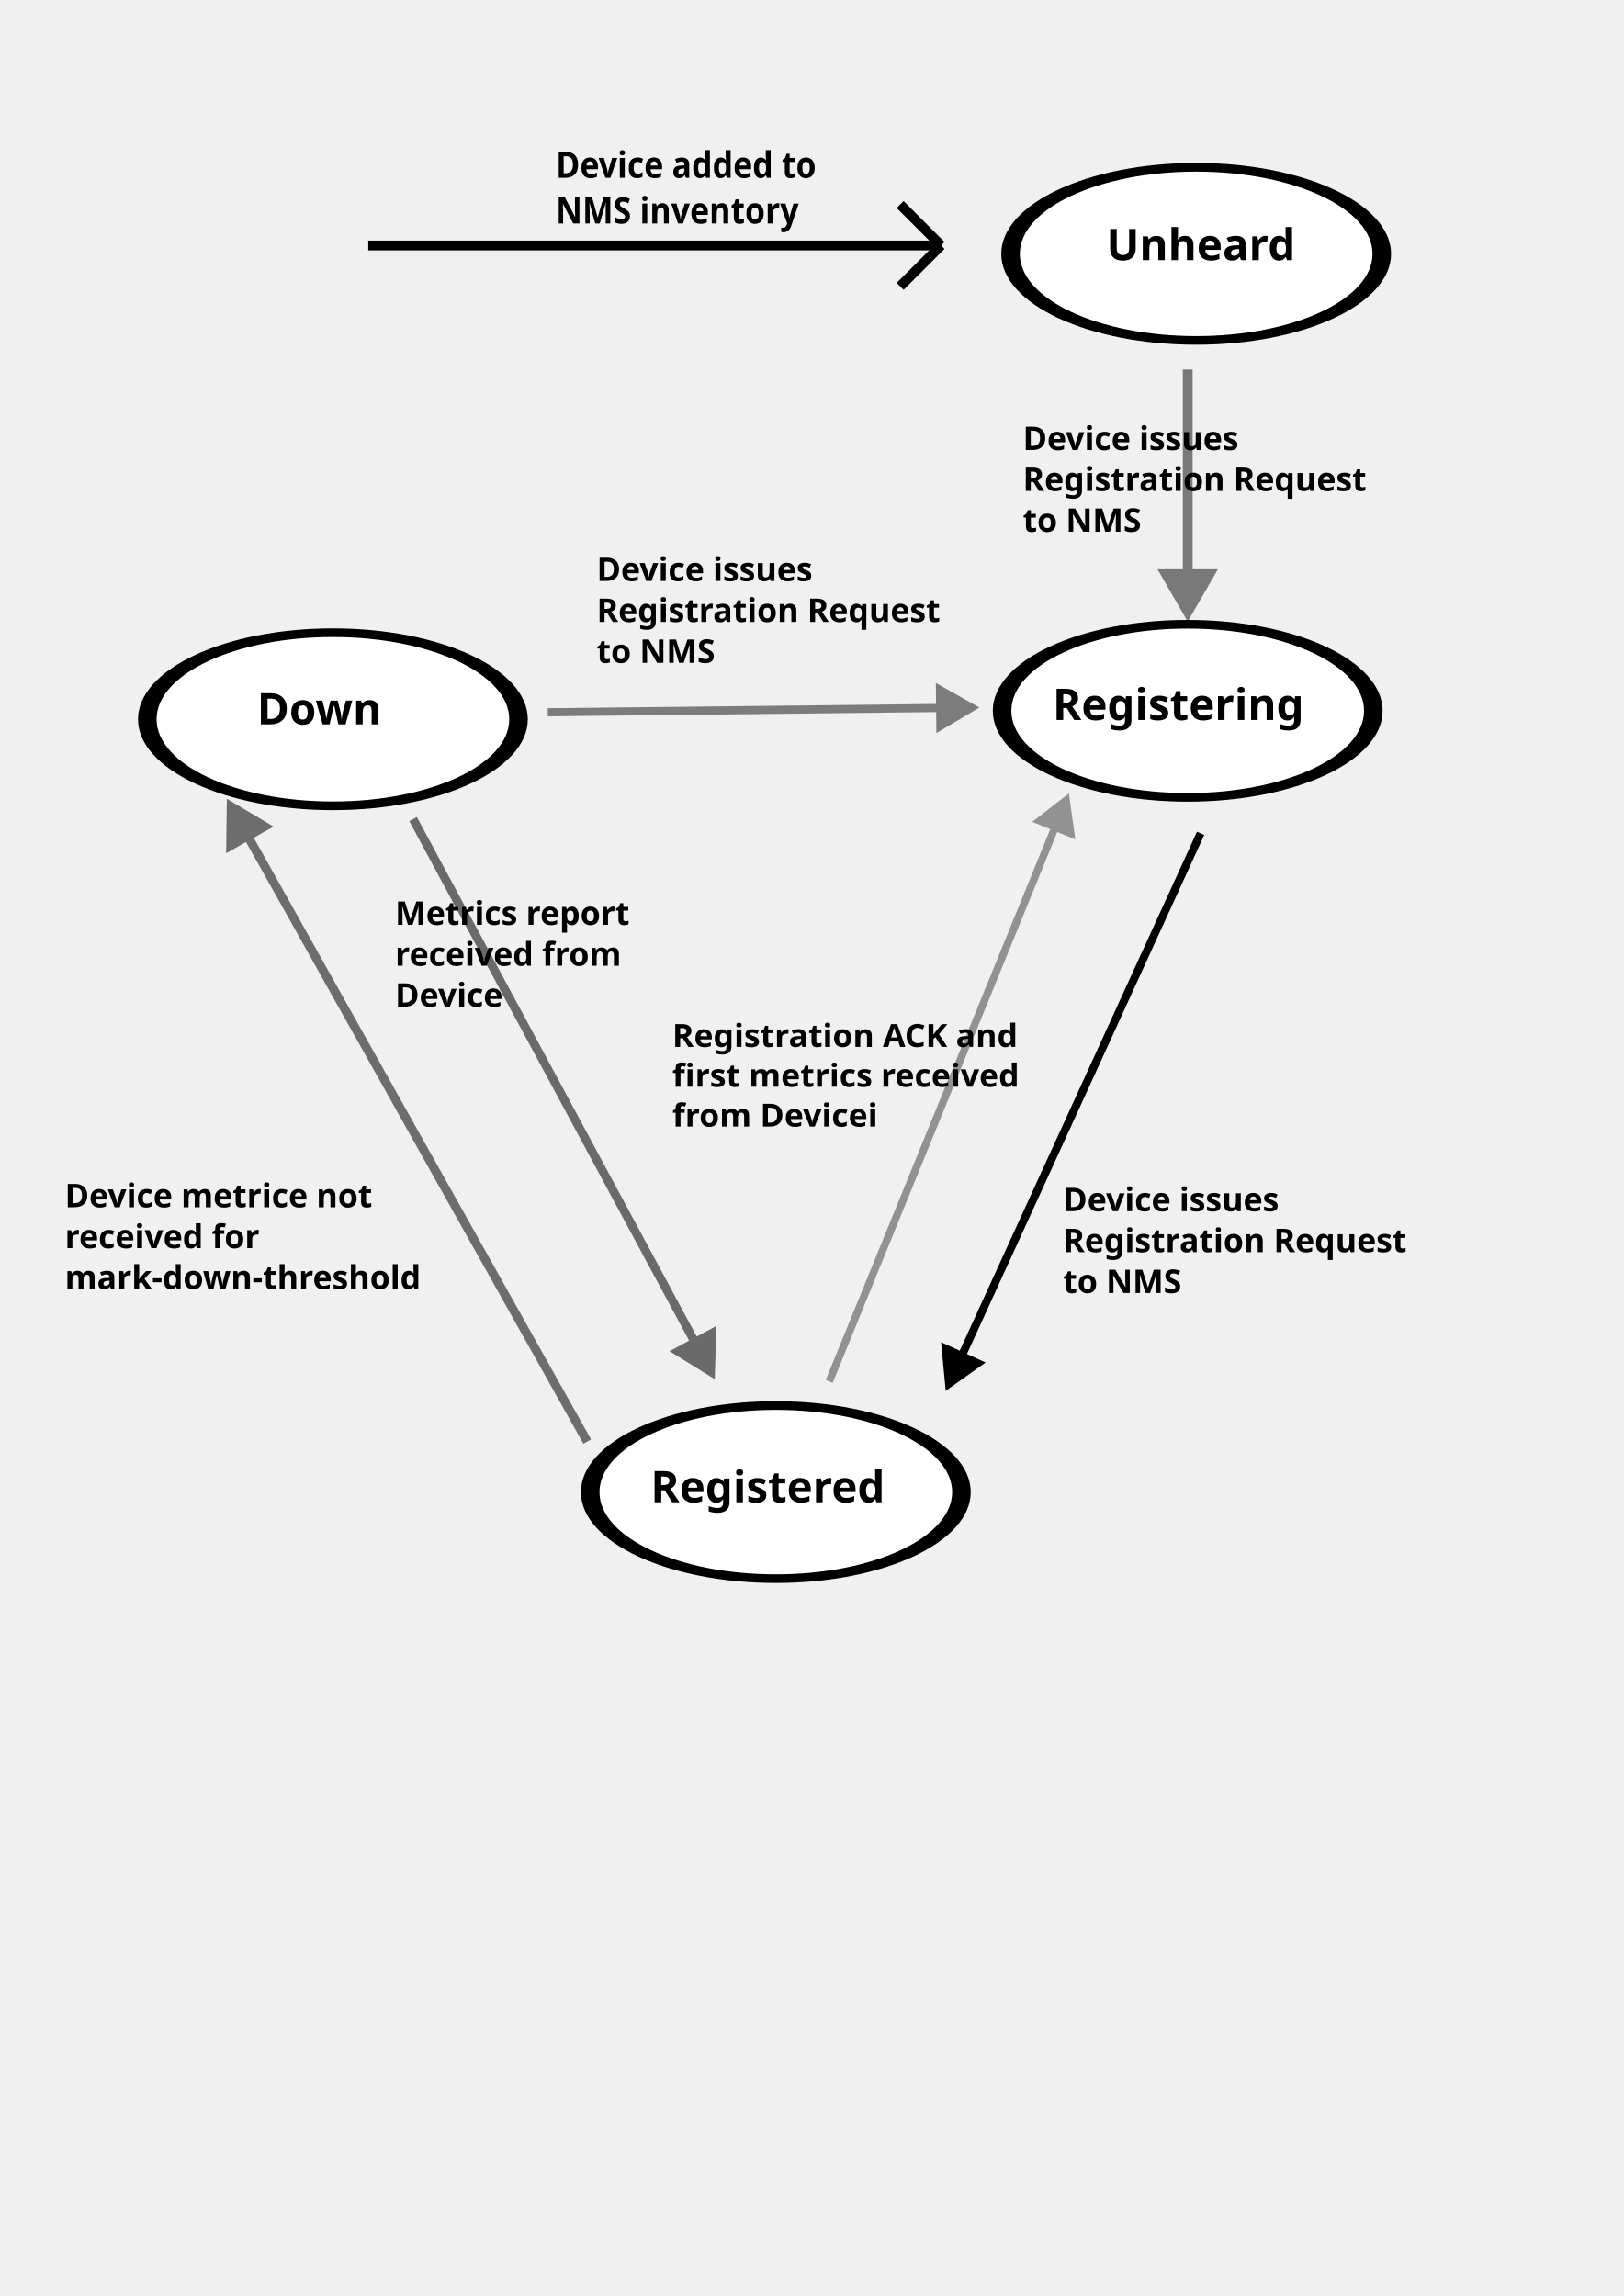
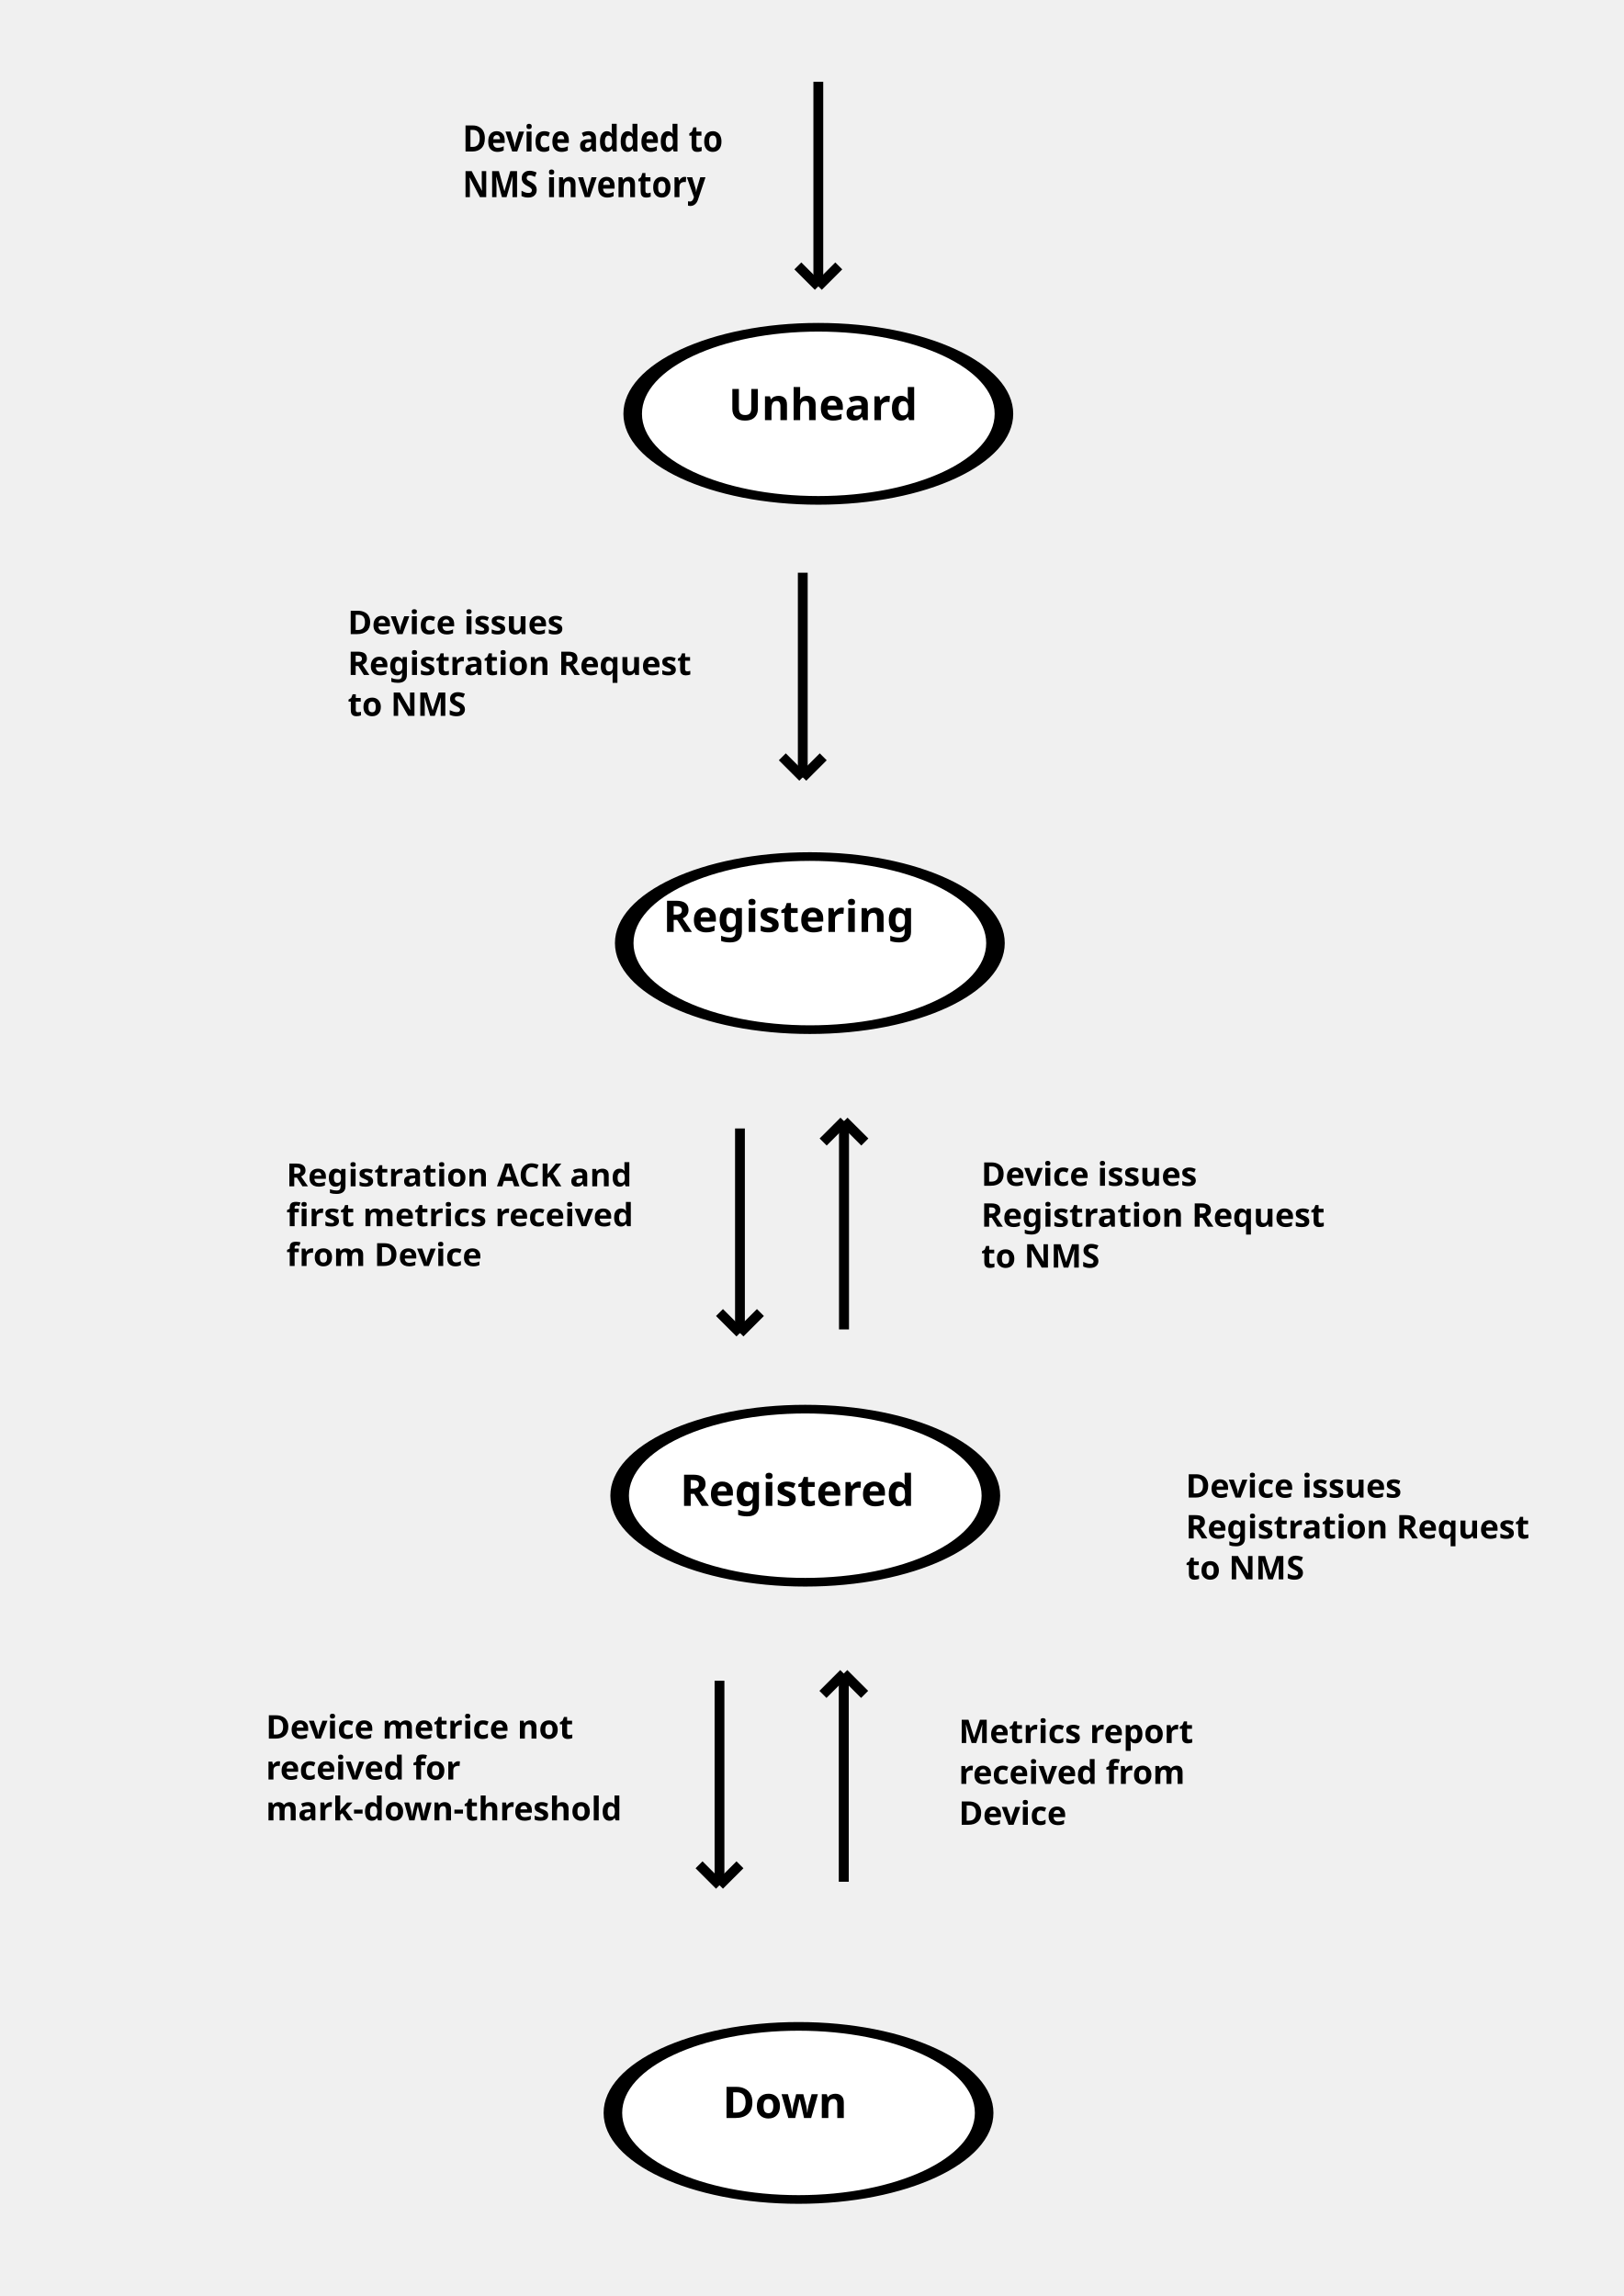
<svg xmlns="http://www.w3.org/2000/svg" xmlns:xlink="http://www.w3.org/1999/xlink" width="8.268in" height="11.693in" viewBox="0 0 210 297" version="1.1" id="svg5">
  <defs id="defs2">
    <linearGradient id="linearGradient17879">
      <stop style="stop-color:#000000;stop-opacity:1;" offset="0" id="stop17875" />
      <stop style="stop-color:#000000;stop-opacity:0;" offset="1" id="stop17877" />
    </linearGradient>
-     <marker style="overflow:visible" id="TriangleStart" refX="0" refY="0" orient="auto-start-reverse" markerWidth="5.324" markerHeight="6.155" viewBox="0 0 5.324 6.155" preserveAspectRatio="xMidYMid">
-       <path transform="scale(0.5)" style="fill:context-stroke;fill-rule:evenodd;stroke:context-stroke;stroke-width:1pt" d="M 5.77,0 -2.88,5 V -5 Z" id="path135" />
-     </marker>
    <linearGradient id="linearGradient7779">
      <stop style="stop-color:#000000;stop-opacity:1;" offset="0" id="stop7777" />
    </linearGradient>
    <symbol id="Connector">
      <circle cx="75" cy="75" r="20" style="stroke-width:2" id="circle7559" />
    </symbol>
    <symbol id="CommunicationLink">
      <path d="M 65,25 V 85 L 85,65 v 60" style="fill:none;stroke-width:2" id="path332" />
    </symbol>
-     <marker style="overflow:visible" id="TriangleStart-3-0" refX="0" refY="0" orient="auto-start-reverse" markerWidth="5.324" markerHeight="6.155" viewBox="0 0 5.324 6.155" preserveAspectRatio="xMidYMid">
-       <path transform="scale(0.5)" style="fill:context-stroke;fill-rule:evenodd;stroke:context-stroke;stroke-width:1pt" d="M 5.77,0 -2.88,5 V -5 Z" id="path135-7-5" />
-     </marker>
-     <marker style="overflow:visible" id="TriangleStart-3-0-2" refX="0" refY="0" orient="auto-start-reverse" markerWidth="5.324" markerHeight="6.155" viewBox="0 0 5.324 6.155" preserveAspectRatio="xMidYMid">
-       <path transform="scale(0.5)" style="fill:context-stroke;fill-rule:evenodd;stroke:context-stroke;stroke-width:1pt" d="M 5.77,0 -2.88,5 V -5 Z" id="path135-7-5-1" />
-     </marker>
-     <marker style="overflow:visible" id="TriangleStart-3-0-8" refX="0" refY="0" orient="auto-start-reverse" markerWidth="5.324" markerHeight="6.155" viewBox="0 0 5.324 6.155" preserveAspectRatio="xMidYMid">
-       <path transform="scale(0.5)" style="fill:context-stroke;fill-rule:evenodd;stroke:context-stroke;stroke-width:1pt" d="M 5.77,0 -2.88,5 V -5 Z" id="path135-7-5-9" />
-     </marker>
    <linearGradient xlink:href="#linearGradient17879" id="linearGradient17943" x1="102.338" y1="139.287" x2="152.212" y2="139.287" gradientUnits="userSpaceOnUse" />
-     <marker style="overflow:visible" id="TriangleStart-3-0-2-0" refX="0" refY="0" orient="auto-start-reverse" markerWidth="5.324" markerHeight="6.155" viewBox="0 0 5.324 6.155" preserveAspectRatio="xMidYMid">
-       <path transform="scale(0.5)" style="fill:context-stroke;fill-rule:evenodd;stroke:context-stroke;stroke-width:1pt" d="M 5.77,0 -2.88,5 V -5 Z" id="path135-7-5-1-6" />
-     </marker>
  </defs>
  <g id="layer1">
-     <use xlink:href="#Connector" style="fill:#ffffff;stroke:#000000" id="use10746-6-0" transform="matrix(1.200388,0,0,0.5598138,10.3087,151.0275)" />
-     <use xlink:href="#Connector" style="fill:#ffffff;stroke:#000000" id="use10746-6-09" transform="matrix(1.200388,0,0,0.5598138,-46.97508,51.0545)" />
-     <use xlink:href="#Connector" style="fill:#ffffff;stroke:#000000" id="use10746-6" transform="matrix(1.200388,0,0,0.5598138,63.57897,49.95991)" />
-     <use xlink:href="#Connector" style="fill:#ffffff;stroke:#000000" id="use10746-6-4" transform="matrix(1.200388,0,0,0.5598138,64.67357,-9.148196)" />
-     <rect style="fill:none;fill-opacity:1;stroke-width:0.265" id="rect1253" width="45.421" height="22.534" x="57.809" y="116.326" />
-     <text xml:space="preserve" style="font-style:normal;font-variant:normal;font-weight:bold;font-stretch:normal;font-size:5.644px;font-family:sans-serif;-inkscape-font-specification:'sans-serif, Bold';font-variant-ligatures:normal;font-variant-caps:normal;font-variant-numeric:normal;font-variant-east-asian:normal;fill:#000000;stroke-width:0.265" x="143.099" y="33.652" id="text720">
-       <tspan id="tspan718" style="font-style:normal;font-variant:normal;font-weight:bold;font-stretch:normal;font-size:5.644px;font-family:sans-serif;-inkscape-font-specification:'sans-serif, Bold';font-variant-ligatures:normal;font-variant-caps:normal;font-variant-numeric:normal;font-variant-east-asian:normal;stroke-width:0.265" x="143.099" y="33.652">Unheard</tspan>
+     <use xlink:href="#Connector" style="fill:#ffffff;stroke:#000000" id="use10746-6-0" transform="matrix(1.200388,0,0,0.5598138,14.11619,151.4887)" />
+     <use xlink:href="#Connector" style="fill:#ffffff;stroke:#000000" id="use10746-6-09" transform="matrix(1.200388,0,0,0.5598138,13.24462,231.3322)" />
+     <use xlink:href="#Connector" style="fill:#ffffff;stroke:#000000" id="use10746-6" transform="matrix(1.200388,0,0,0.5598138,14.70961,80.00912)" />
+     <use xlink:href="#Connector" style="fill:#ffffff;stroke:#000000" id="use10746-6-4" transform="matrix(1.200388,0,0,0.5598138,15.8042,11.54358)" />
+     <rect style="fill:none;fill-opacity:1;stroke-width:0.265" id="rect1253" width="45.421" height="22.534" x="66.516" y="208.8" />
+     <text xml:space="preserve" style="font-style:normal;font-variant:normal;font-weight:bold;font-stretch:normal;font-size:5.644px;font-family:sans-serif;-inkscape-font-specification:'sans-serif, Bold';font-variant-ligatures:normal;font-variant-caps:normal;font-variant-numeric:normal;font-variant-east-asian:normal;fill:#000000;stroke-width:0.265" x="94.23" y="54.344" id="text720">
+       <tspan id="tspan718" style="font-style:normal;font-variant:normal;font-weight:bold;font-stretch:normal;font-size:5.644px;font-family:sans-serif;-inkscape-font-specification:'sans-serif, Bold';font-variant-ligatures:normal;font-variant-caps:normal;font-variant-numeric:normal;font-variant-east-asian:normal;stroke-width:0.265" x="94.23" y="54.344">Unheard</tspan>
    </text>
-     <text xml:space="preserve" style="font-style:normal;font-variant:normal;font-weight:bold;font-stretch:normal;font-size:5.644px;font-family:sans-serif;-inkscape-font-specification:'sans-serif, Bold';font-variant-ligatures:normal;font-variant-caps:normal;font-variant-numeric:normal;font-variant-east-asian:normal;fill:#000000;stroke-width:0.265" x="136.149" y="93.134" id="text720-1">
-       <tspan id="tspan718-0" style="font-style:normal;font-variant:normal;font-weight:bold;font-stretch:normal;font-size:5.644px;font-family:sans-serif;-inkscape-font-specification:'sans-serif, Bold';font-variant-ligatures:normal;font-variant-caps:normal;font-variant-numeric:normal;font-variant-east-asian:normal;stroke-width:0.265" x="136.149" y="93.134">Registering</tspan>
+     <text xml:space="preserve" style="font-style:normal;font-variant:normal;font-weight:bold;font-stretch:normal;font-size:5.644px;font-family:sans-serif;-inkscape-font-specification:'sans-serif, Bold';font-variant-ligatures:normal;font-variant-caps:normal;font-variant-numeric:normal;font-variant-east-asian:normal;fill:#000000;stroke-width:0.265" x="85.766" y="120.543" id="text720-1">
+       <tspan id="tspan718-0" style="font-style:normal;font-variant:normal;font-weight:bold;font-stretch:normal;font-size:5.644px;font-family:sans-serif;-inkscape-font-specification:'sans-serif, Bold';font-variant-ligatures:normal;font-variant-caps:normal;font-variant-numeric:normal;font-variant-east-asian:normal;stroke-width:0.265" x="85.766" y="120.543">Registering</tspan>
    </text>
-     <text xml:space="preserve" style="font-style:normal;font-variant:normal;font-weight:bold;font-stretch:normal;font-size:5.644px;font-family:sans-serif;-inkscape-font-specification:'sans-serif, Bold';font-variant-ligatures:normal;font-variant-caps:normal;font-variant-numeric:normal;font-variant-east-asian:normal;fill:#000000;stroke-width:0.265" x="84.161" y="194.327" id="text720-6">
-       <tspan id="tspan718-7" style="font-style:normal;font-variant:normal;font-weight:bold;font-stretch:normal;font-size:5.644px;font-family:sans-serif;-inkscape-font-specification:'sans-serif, Bold';font-variant-ligatures:normal;font-variant-caps:normal;font-variant-numeric:normal;font-variant-east-asian:normal;stroke-width:0.265" x="84.161" y="194.327">Registered</tspan>
+     <text xml:space="preserve" style="font-style:normal;font-variant:normal;font-weight:bold;font-stretch:normal;font-size:5.644px;font-family:sans-serif;-inkscape-font-specification:'sans-serif, Bold';font-variant-ligatures:normal;font-variant-caps:normal;font-variant-numeric:normal;font-variant-east-asian:normal;fill:#000000;stroke-width:0.265" x="87.968" y="194.788" id="text720-6">
+       <tspan id="tspan718-7" style="font-style:normal;font-variant:normal;font-weight:bold;font-stretch:normal;font-size:5.644px;font-family:sans-serif;-inkscape-font-specification:'sans-serif, Bold';font-variant-ligatures:normal;font-variant-caps:normal;font-variant-numeric:normal;font-variant-east-asian:normal;stroke-width:0.265" x="87.968" y="194.788">Registered</tspan>
    </text>
-     <text xml:space="preserve" style="font-style:normal;font-variant:normal;font-weight:bold;font-stretch:normal;font-size:5.644px;font-family:sans-serif;-inkscape-font-specification:'sans-serif, Bold';font-variant-ligatures:normal;font-variant-caps:normal;font-variant-numeric:normal;font-variant-east-asian:normal;fill:#000000;stroke-width:0.265" x="33.239" y="93.701" id="text720-9">
-       <tspan id="tspan718-9" style="font-style:normal;font-variant:normal;font-weight:bold;font-stretch:normal;font-size:5.644px;font-family:sans-serif;-inkscape-font-specification:'sans-serif, Bold';font-variant-ligatures:normal;font-variant-caps:normal;font-variant-numeric:normal;font-variant-east-asian:normal;stroke-width:0.265" x="33.239" y="93.701">Down</tspan>
+     <text xml:space="preserve" style="font-style:normal;font-variant:normal;font-weight:bold;font-stretch:normal;font-size:5.644px;font-family:sans-serif;-inkscape-font-specification:'sans-serif, Bold';font-variant-ligatures:normal;font-variant-caps:normal;font-variant-numeric:normal;font-variant-east-asian:normal;fill:#000000;stroke-width:0.265" x="93.459" y="273.979" id="text720-9">
+       <tspan id="tspan718-9" style="font-style:normal;font-variant:normal;font-weight:bold;font-stretch:normal;font-size:5.644px;font-family:sans-serif;-inkscape-font-specification:'sans-serif, Bold';font-variant-ligatures:normal;font-variant-caps:normal;font-variant-numeric:normal;font-variant-east-asian:normal;stroke-width:0.265" x="93.459" y="273.979">Down</tspan>
    </text>
-     <text xml:space="preserve" style="font-style:normal;font-variant:normal;font-weight:bold;font-stretch:normal;font-size:4.474px;font-family:sans-serif;-inkscape-font-specification:'sans-serif, Bold';font-variant-ligatures:normal;font-variant-caps:normal;font-variant-numeric:normal;font-variant-east-asian:normal;fill:#000000;stroke-width:0.28" x="75.965" y="21.761" id="text1233" transform="scale(0.946201,1.056858)">
-       <tspan id="tspan1231" style="font-style:normal;font-variant:normal;font-weight:bold;font-stretch:normal;font-size:4.474px;font-family:sans-serif;-inkscape-font-specification:'sans-serif, Bold';font-variant-ligatures:normal;font-variant-caps:normal;font-variant-numeric:normal;font-variant-east-asian:normal;stroke-width:0.28" x="75.965" y="21.761">Device added to </tspan>
-       <tspan style="font-style:normal;font-variant:normal;font-weight:bold;font-stretch:normal;font-size:4.474px;font-family:sans-serif;-inkscape-font-specification:'sans-serif, Bold';font-variant-ligatures:normal;font-variant-caps:normal;font-variant-numeric:normal;font-variant-east-asian:normal;stroke-width:0.28" x="75.965" y="27.353" id="tspan1296">NMS inventory</tspan>
+     <text xml:space="preserve" style="font-style:normal;font-variant:normal;font-weight:bold;font-stretch:normal;font-size:4.474px;font-family:sans-serif;-inkscape-font-specification:'sans-serif, Bold';font-variant-ligatures:normal;font-variant-caps:normal;font-variant-numeric:normal;font-variant-east-asian:normal;fill:#000000;stroke-width:0.28" x="63.224" y="18.542" id="text1233" transform="scale(0.946201,1.056858)">
+       <tspan id="tspan1231" style="font-style:normal;font-variant:normal;font-weight:bold;font-stretch:normal;font-size:4.474px;font-family:sans-serif;-inkscape-font-specification:'sans-serif, Bold';font-variant-ligatures:normal;font-variant-caps:normal;font-variant-numeric:normal;font-variant-east-asian:normal;stroke-width:0.28" x="63.224" y="18.542">Device added to </tspan>
+       <tspan style="font-style:normal;font-variant:normal;font-weight:bold;font-stretch:normal;font-size:4.474px;font-family:sans-serif;-inkscape-font-specification:'sans-serif, Bold';font-variant-ligatures:normal;font-variant-caps:normal;font-variant-numeric:normal;font-variant-east-asian:normal;stroke-width:0.28" x="63.224" y="24.135" id="tspan1296">NMS inventory</tspan>
    </text>
-     <text xml:space="preserve" style="font-style:normal;font-variant:normal;font-weight:bold;font-stretch:normal;font-size:4.233px;font-family:sans-serif;-inkscape-font-specification:'sans-serif, Bold';font-variant-ligatures:normal;font-variant-caps:normal;font-variant-numeric:normal;font-variant-east-asian:normal;fill:#000000;stroke-width:0.265" x="8.392" y="156.162" id="text1241">
-       <tspan id="tspan1239" style="stroke-width:0.265" x="8.392" y="156.162">Device metrice not </tspan>
-       <tspan style="stroke-width:0.265" x="8.392" y="161.454" id="tspan1280">received for </tspan>
-       <tspan style="stroke-width:0.265" x="8.392" y="166.745" id="tspan1312">mark-down-threshold</tspan>
+     <text xml:space="preserve" style="font-style:normal;font-variant:normal;font-weight:bold;font-stretch:normal;font-size:4.233px;font-family:sans-serif;-inkscape-font-specification:'sans-serif, Bold';font-variant-ligatures:normal;font-variant-caps:normal;font-variant-numeric:normal;font-variant-east-asian:normal;fill:#000000;stroke-width:0.265" x="34.396" y="224.896" id="text1241">
+       <tspan id="tspan1239" style="stroke-width:0.265" x="34.396" y="224.896">Device metrice not </tspan>
+       <tspan style="stroke-width:0.265" x="34.396" y="230.187" id="tspan1280">received for </tspan>
+       <tspan style="stroke-width:0.265" x="34.396" y="235.479" id="tspan1312">mark-down-threshold</tspan>
    </text>
-     <text xml:space="preserve" style="font-style:normal;font-variant:normal;font-weight:bold;font-stretch:normal;font-size:4.233px;font-family:sans-serif;-inkscape-font-specification:'sans-serif, Bold';font-variant-ligatures:normal;font-variant-caps:normal;font-variant-numeric:normal;font-variant-east-asian:normal;fill:#000000;stroke-width:0.254;stroke-dasharray:none" x="51.1" y="119.633" id="text1245">
-       <tspan id="tspan1243" style="stroke-width:0.254;stroke-dasharray:none" x="51.1" y="119.633">Metrics report </tspan>
-       <tspan style="stroke-width:0.254;stroke-dasharray:none" x="51.1" y="124.925" id="tspan1282">received from </tspan>
-       <tspan style="stroke-width:0.254;stroke-dasharray:none" x="51.1" y="130.216" id="tspan17654">Device</tspan>
+     <text xml:space="preserve" style="font-style:normal;font-variant:normal;font-weight:bold;font-stretch:normal;font-size:4.233px;font-family:sans-serif;-inkscape-font-specification:'sans-serif, Bold';font-variant-ligatures:normal;font-variant-caps:normal;font-variant-numeric:normal;font-variant-east-asian:normal;fill:#000000;stroke-width:0.254;stroke-dasharray:none" x="124.003" y="225.466" id="text1245">
+       <tspan id="tspan1243" style="stroke-width:0.254;stroke-dasharray:none" x="124.003" y="225.466">Metrics report </tspan>
+       <tspan style="stroke-width:0.254;stroke-dasharray:none" x="124.003" y="230.758" id="tspan1282">received from </tspan>
+       <tspan style="stroke-width:0.254;stroke-dasharray:none" x="124.003" y="236.05" id="tspan17654">Device</tspan>
    </text>
-     <text xml:space="preserve" style="font-style:normal;font-variant:normal;font-weight:bold;font-stretch:normal;font-size:4.233px;font-family:sans-serif;-inkscape-font-specification:'sans-serif, Bold';font-variant-ligatures:normal;font-variant-caps:normal;font-variant-numeric:normal;font-variant-east-asian:normal;fill:#000000;stroke-width:0.265" x="77.17" y="75.158" id="text1237-4-7">
-       <tspan id="tspan1235-7-0" style="stroke-width:0.265" x="77.17" y="75.158">Device issues </tspan>
-       <tspan style="stroke-width:0.265" x="77.17" y="80.45" id="tspan1350">Registration Request </tspan>
-       <tspan style="stroke-width:0.265" x="77.17" y="85.741" id="tspan1354">to NMS</tspan>
+     <text xml:space="preserve" style="font-style:normal;font-variant:normal;font-weight:bold;font-stretch:normal;font-size:4.233px;font-family:sans-serif;-inkscape-font-specification:'sans-serif, Bold';font-variant-ligatures:normal;font-variant-caps:normal;font-variant-numeric:normal;font-variant-east-asian:normal;fill:#000000;stroke-width:0.265" x="153.369" y="193.716" id="text1237-4-7">
+       <tspan id="tspan1235-7-0" style="stroke-width:0.265" x="153.369" y="193.716">Device issues </tspan>
+       <tspan style="stroke-width:0.265" x="153.369" y="199.008" id="tspan1350">Registration Request </tspan>
+       <tspan style="stroke-width:0.265" x="153.369" y="204.3" id="tspan1354">to NMS</tspan>
    </text>
-     <text xml:space="preserve" style="font-style:normal;font-variant:normal;font-weight:bold;font-stretch:normal;font-size:4.233px;font-family:sans-serif;-inkscape-font-specification:'sans-serif, Bold';font-variant-ligatures:normal;font-variant-caps:normal;font-variant-numeric:normal;font-variant-east-asian:normal;fill:#000000;stroke-width:0.265" x="137.494" y="156.675" id="text1237-4-7-8">
-       <tspan id="tspan1235-7-0-9" style="stroke-width:0.265" x="137.494" y="156.675">Device issues </tspan>
-       <tspan style="stroke-width:0.265" x="137.494" y="161.966" id="tspan1350-4">Registration Request </tspan>
-       <tspan style="stroke-width:0.265" x="137.494" y="167.258" id="tspan1354-8">to NMS</tspan>
+     <text xml:space="preserve" style="font-style:normal;font-variant:normal;font-weight:bold;font-stretch:normal;font-size:4.233px;font-family:sans-serif;-inkscape-font-specification:'sans-serif, Bold';font-variant-ligatures:normal;font-variant-caps:normal;font-variant-numeric:normal;font-variant-east-asian:normal;fill:#000000;stroke-width:0.265" x="126.911" y="153.386" id="text1237-4-7-8">
+       <tspan id="tspan1235-7-0-9" style="stroke-width:0.265" x="126.911" y="153.386">Device issues </tspan>
+       <tspan style="stroke-width:0.265" x="126.911" y="158.678" id="tspan1350-4">Registration Request </tspan>
+       <tspan style="stroke-width:0.265" x="126.911" y="163.969" id="tspan1354-8">to NMS</tspan>
    </text>
-     <path style="fill:#000000;stroke:#000000;stroke-width:1.052;stroke-dasharray:none;stroke-dashoffset:0;stroke-opacity:1;marker-start:url(#TriangleStart-3-0);opacity:0.481" d="M 122.935,91.565 70.846,92.137" id="path4015-5-3" />
-     <path style="fill:#000000;stroke:#000000;stroke-width:1.144;stroke-dasharray:none;stroke-dashoffset:0;stroke-opacity:1;marker-end:url(#TriangleStart-3-0);opacity:0.545" d="M 75.948,186.478 C 61.073,159.943 46.198,133.409 31.322,106.874" id="path13554" />
-     <path style="fill:#000000;stroke:#000000;stroke-width:0.976;stroke-dasharray:none;stroke-dashoffset:0;stroke-opacity:1;marker-end:url(#TriangleStart-3-0-8);opacity:0.394" d="m 107.241,178.694 c 9.899,-24.284 19.798,-48.569 29.697,-72.854" id="path13554-0" />
-     <path style="fill:#000000;stroke:#000000;stroke-width:1.27;stroke-dasharray:none;stroke-dashoffset:0;stroke-opacity:1;marker-end:url(#TriangleStart);opacity:0.495" d="m 153.608,47.797 c 0,9.365 0,18.73 0,28.095" id="path16712" />
-     <text xml:space="preserve" style="font-style:normal;font-variant:normal;font-weight:bold;font-stretch:normal;font-size:4.233px;font-family:sans-serif;-inkscape-font-specification:'sans-serif, Bold';font-variant-ligatures:normal;font-variant-caps:normal;font-variant-numeric:normal;font-variant-east-asian:normal;fill:#000000;stroke-width:0.265" x="132.292" y="58.208" id="text1237-4-7-1">
-       <tspan id="tspan1235-7-0-1" style="stroke-width:0.265" x="132.292" y="58.208">Device issues </tspan>
-       <tspan style="stroke-width:0.265" x="132.292" y="63.5" id="tspan1350-0">Registration Request </tspan>
-       <tspan style="stroke-width:0.265" x="132.292" y="68.792" id="tspan1354-9">to NMS</tspan>
+     <text xml:space="preserve" style="font-style:normal;font-variant:normal;font-weight:bold;font-stretch:normal;font-size:4.233px;font-family:sans-serif;-inkscape-font-specification:'sans-serif, Bold';font-variant-ligatures:normal;font-variant-caps:normal;font-variant-numeric:normal;font-variant-east-asian:normal;fill:#000000;stroke-width:0.265" x="44.979" y="82.021" id="text1237-4-7-1">
+       <tspan id="tspan1235-7-0-1" style="stroke-width:0.265" x="44.979" y="82.021">Device issues </tspan>
+       <tspan style="stroke-width:0.265" x="44.979" y="87.312" id="tspan1350-0">Registration Request </tspan>
+       <tspan style="stroke-width:0.265" x="44.979" y="92.604" id="tspan1354-9">to NMS</tspan>
    </text>
-     <path style="fill:#000000;stroke:#000000;stroke-width:1.119;stroke-dasharray:none;stroke-dashoffset:0;stroke-opacity:1;marker-end:url(#TriangleStart-3-0-2);opacity:0.556" d="M 53.421,105.953 C 65.8,128.936 78.178,151.919 90.556,174.901" id="path13554-1" />
-     <text xml:space="preserve" style="font-style:normal;font-variant:normal;font-weight:bold;font-stretch:normal;font-size:4.177px;font-family:sans-serif;-inkscape-font-specification:'sans-serif, Bold';font-variant-ligatures:normal;font-variant-caps:normal;font-variant-numeric:normal;font-variant-east-asian:normal;opacity:1;fill:#000000;fill-opacity:0.996;stroke-width:0.261" x="85.8" y="137.24" id="text1249" transform="scale(1.013416,0.9867612)">
-       <tspan style="fill:#000000;fill-opacity:0.996;stroke-width:0.261" x="85.8" y="137.24" id="tspan1284">Registration ACK and </tspan>
-       <tspan style="fill:#000000;fill-opacity:0.996;stroke-width:0.261" x="85.8" y="142.462" id="tspan1288">first metrics received </tspan>
-       <tspan style="fill:#000000;fill-opacity:0.996;stroke-width:0.261" x="85.8" y="147.684" id="tspan1302">from Devicei</tspan>
+     <path style="fill:#000000;fill-opacity:0.996;stroke:#000000;stroke-width:1.27;stroke-dasharray:none;stroke-dashoffset:0;stroke-opacity:1" d="m 95.699,172.428 c 0,-9.079 0,-17.639 0,-26.458" id="path31049-2" />
+     <path style="fill:#000000;fill-opacity:0.996;stroke:#000000;stroke-width:1.27;stroke-dasharray:none;stroke-dashoffset:0;stroke-opacity:1" d="m 95.699,172.428 c 0.882,-0.882 1.764,-1.764 2.646,-2.646" id="path31057-2" />
+     <path style="fill:#000000;fill-opacity:0.996;stroke:#000000;stroke-width:1.27;stroke-dasharray:none;stroke-dashoffset:0;stroke-opacity:1" d="m 95.699,172.428 c -0.882,-0.882 -1.764,-1.764 -2.646,-2.646" id="path31057-7-0" />
+     <path style="fill:#000000;fill-opacity:0.996;stroke:#000000;stroke-width:1.27;stroke-dasharray:none;stroke-dashoffset:0;stroke-opacity:1" d="m 93.053,243.866 c 0,-9.079 0,-17.639 0,-26.458" id="path31049-4" />
+     <path style="fill:#000000;fill-opacity:0.996;stroke:#000000;stroke-width:1.27;stroke-dasharray:none;stroke-dashoffset:0;stroke-opacity:1" d="m 93.053,243.866 c 0.882,-0.882 1.764,-1.764 2.646,-2.646" id="path31057-4" />
+     <path style="fill:#000000;fill-opacity:0.996;stroke:#000000;stroke-width:1.27;stroke-dasharray:none;stroke-dashoffset:0;stroke-opacity:1" d="m 93.053,243.866 c -0.882,-0.882 -1.764,-1.764 -2.646,-2.646" id="path31057-7-72" />
+     <text xml:space="preserve" style="font-style:normal;font-variant:normal;font-weight:bold;font-stretch:normal;font-size:4.177px;font-family:sans-serif;-inkscape-font-specification:'sans-serif, Bold';font-variant-ligatures:normal;font-variant-caps:normal;font-variant-numeric:normal;font-variant-east-asian:normal;opacity:1;fill:#000000;fill-opacity:0.996;stroke-width:0.261" x="36.551" y="155.517" id="text1249" transform="scale(1.013416,0.9867612)">
+       <tspan style="fill:#000000;fill-opacity:0.996;stroke-width:0.261" x="36.551" y="155.517" id="tspan1284">Registration ACK and </tspan>
+       <tspan style="fill:#000000;fill-opacity:0.996;stroke-width:0.261" x="36.551" y="160.739" id="tspan1288">first metrics received </tspan>
+       <tspan style="fill:#000000;fill-opacity:0.996;stroke-width:0.261" x="36.551" y="165.96" id="tspan1302">from Device</tspan>
    </text>
-     <path style="fill:#000000;stroke:#000000;stroke-width:1.029;stroke-dasharray:none;stroke-dashoffset:0;stroke-opacity:1;marker-end:url(#TriangleStart-3-0-2-0);opacity:1" d="m 155.275,107.802 c -10.482,22.931 -20.964,45.861 -31.445,68.791" id="path13554-1-9" />
-     <path style="opacity:1;fill:#000000;fill-opacity:0.996;stroke:#000000;stroke-width:1.27;stroke-dasharray:none;stroke-dashoffset:0;stroke-opacity:1" d="m 47.625,31.75 c 24.695,0 49.389,0 74.083,0" id="path28921" />
-     <path style="opacity:1;fill:#000000;fill-opacity:0.996;stroke:#000000;stroke-width:1.27;stroke-dasharray:none;stroke-dashoffset:0;stroke-opacity:1" d="m 121.708,31.75 c -1.764,1.764 -3.528,3.528 -5.292,5.292" id="path28989" />
-     <path style="opacity:1;fill:#000000;fill-opacity:0.996;stroke:#000000;stroke-width:1.27;stroke-dasharray:none;stroke-dashoffset:0;stroke-opacity:1" d="m 121.708,31.75 c -1.764,-1.764 -3.528,-3.528 -5.292,-5.292" id="path29023" />
+     <path style="opacity:1;fill:#000000;fill-opacity:0.996;stroke:#000000;stroke-width:1.27;stroke-dasharray:none;stroke-dashoffset:0;stroke-opacity:1" d="m 105.833,37.042 c 0,-9.079 0,-17.639 0,-26.458" id="path31049" />
+     <path style="opacity:1;fill:#000000;fill-opacity:0.996;stroke:#000000;stroke-width:1.27;stroke-dasharray:none;stroke-dashoffset:0;stroke-opacity:1" d="m 105.833,37.042 c 0.882,-0.882 1.764,-1.764 2.646,-2.646" id="path31057" />
+     <path style="fill:#000000;fill-opacity:0.996;stroke:#000000;stroke-width:1.27;stroke-dasharray:none;stroke-dashoffset:0;stroke-opacity:1" d="m 105.833,37.042 c -0.882,-0.882 -1.764,-1.764 -2.646,-2.646" id="path31057-7" />
+     <path style="fill:#000000;fill-opacity:0.996;stroke:#000000;stroke-width:1.27;stroke-dasharray:none;stroke-dashoffset:0;stroke-opacity:1" d="m 103.823,100.542 c 0,-9.079 0,-17.639 0,-26.458" id="path31049-6" />
+     <path style="fill:#000000;fill-opacity:0.996;stroke:#000000;stroke-width:1.27;stroke-dasharray:none;stroke-dashoffset:0;stroke-opacity:1" d="m 103.823,100.542 c 0.882,-0.882 1.764,-1.764 2.646,-2.646" id="path31057-0" />
+     <path style="fill:#000000;fill-opacity:0.996;stroke:#000000;stroke-width:1.27;stroke-dasharray:none;stroke-dashoffset:0;stroke-opacity:1" d="m 103.823,100.542 c -0.882,-0.882 -1.764,-1.764 -2.646,-2.646" id="path31057-7-4" />
+     <path style="fill:#000000;fill-opacity:0.996;stroke:#000000;stroke-width:1.293;stroke-dasharray:none;stroke-dashoffset:0;stroke-opacity:1" d="m 109.155,145.032 c 0,9.241 0,17.954 0,26.932" id="path31049-2-3" />
+     <path style="fill:#000000;fill-opacity:0.996;stroke:#000000;stroke-width:1.293;stroke-dasharray:none;stroke-dashoffset:0;stroke-opacity:1" d="m 109.155,145.032 c 0.898,0.898 1.797,1.795 2.695,2.693" id="path31057-2-9" />
+     <path style="fill:#000000;fill-opacity:0.996;stroke:#000000;stroke-width:1.293;stroke-dasharray:none;stroke-dashoffset:0;stroke-opacity:1" d="m 109.155,145.032 c -0.898,0.898 -1.797,1.795 -2.695,2.693" id="path31057-7-0-9" />
+     <path style="fill:#000000;fill-opacity:0.996;stroke:#000000;stroke-width:1.293;stroke-dasharray:none;stroke-dashoffset:0;stroke-opacity:1" d="m 109.126,216.485 c 0,9.241 0,17.954 0,26.932" id="path31049-2-3-4" />
+     <path style="fill:#000000;fill-opacity:0.996;stroke:#000000;stroke-width:1.293;stroke-dasharray:none;stroke-dashoffset:0;stroke-opacity:1" d="m 109.126,216.485 c 0.898,0.898 1.797,1.795 2.695,2.693" id="path31057-2-9-3" />
+     <path style="fill:#000000;fill-opacity:0.996;stroke:#000000;stroke-width:1.293;stroke-dasharray:none;stroke-dashoffset:0;stroke-opacity:1" d="m 109.126,216.485 c -0.898,0.898 -1.797,1.795 -2.695,2.693" id="path31057-7-0-9-2" />
  </g>
</svg>
